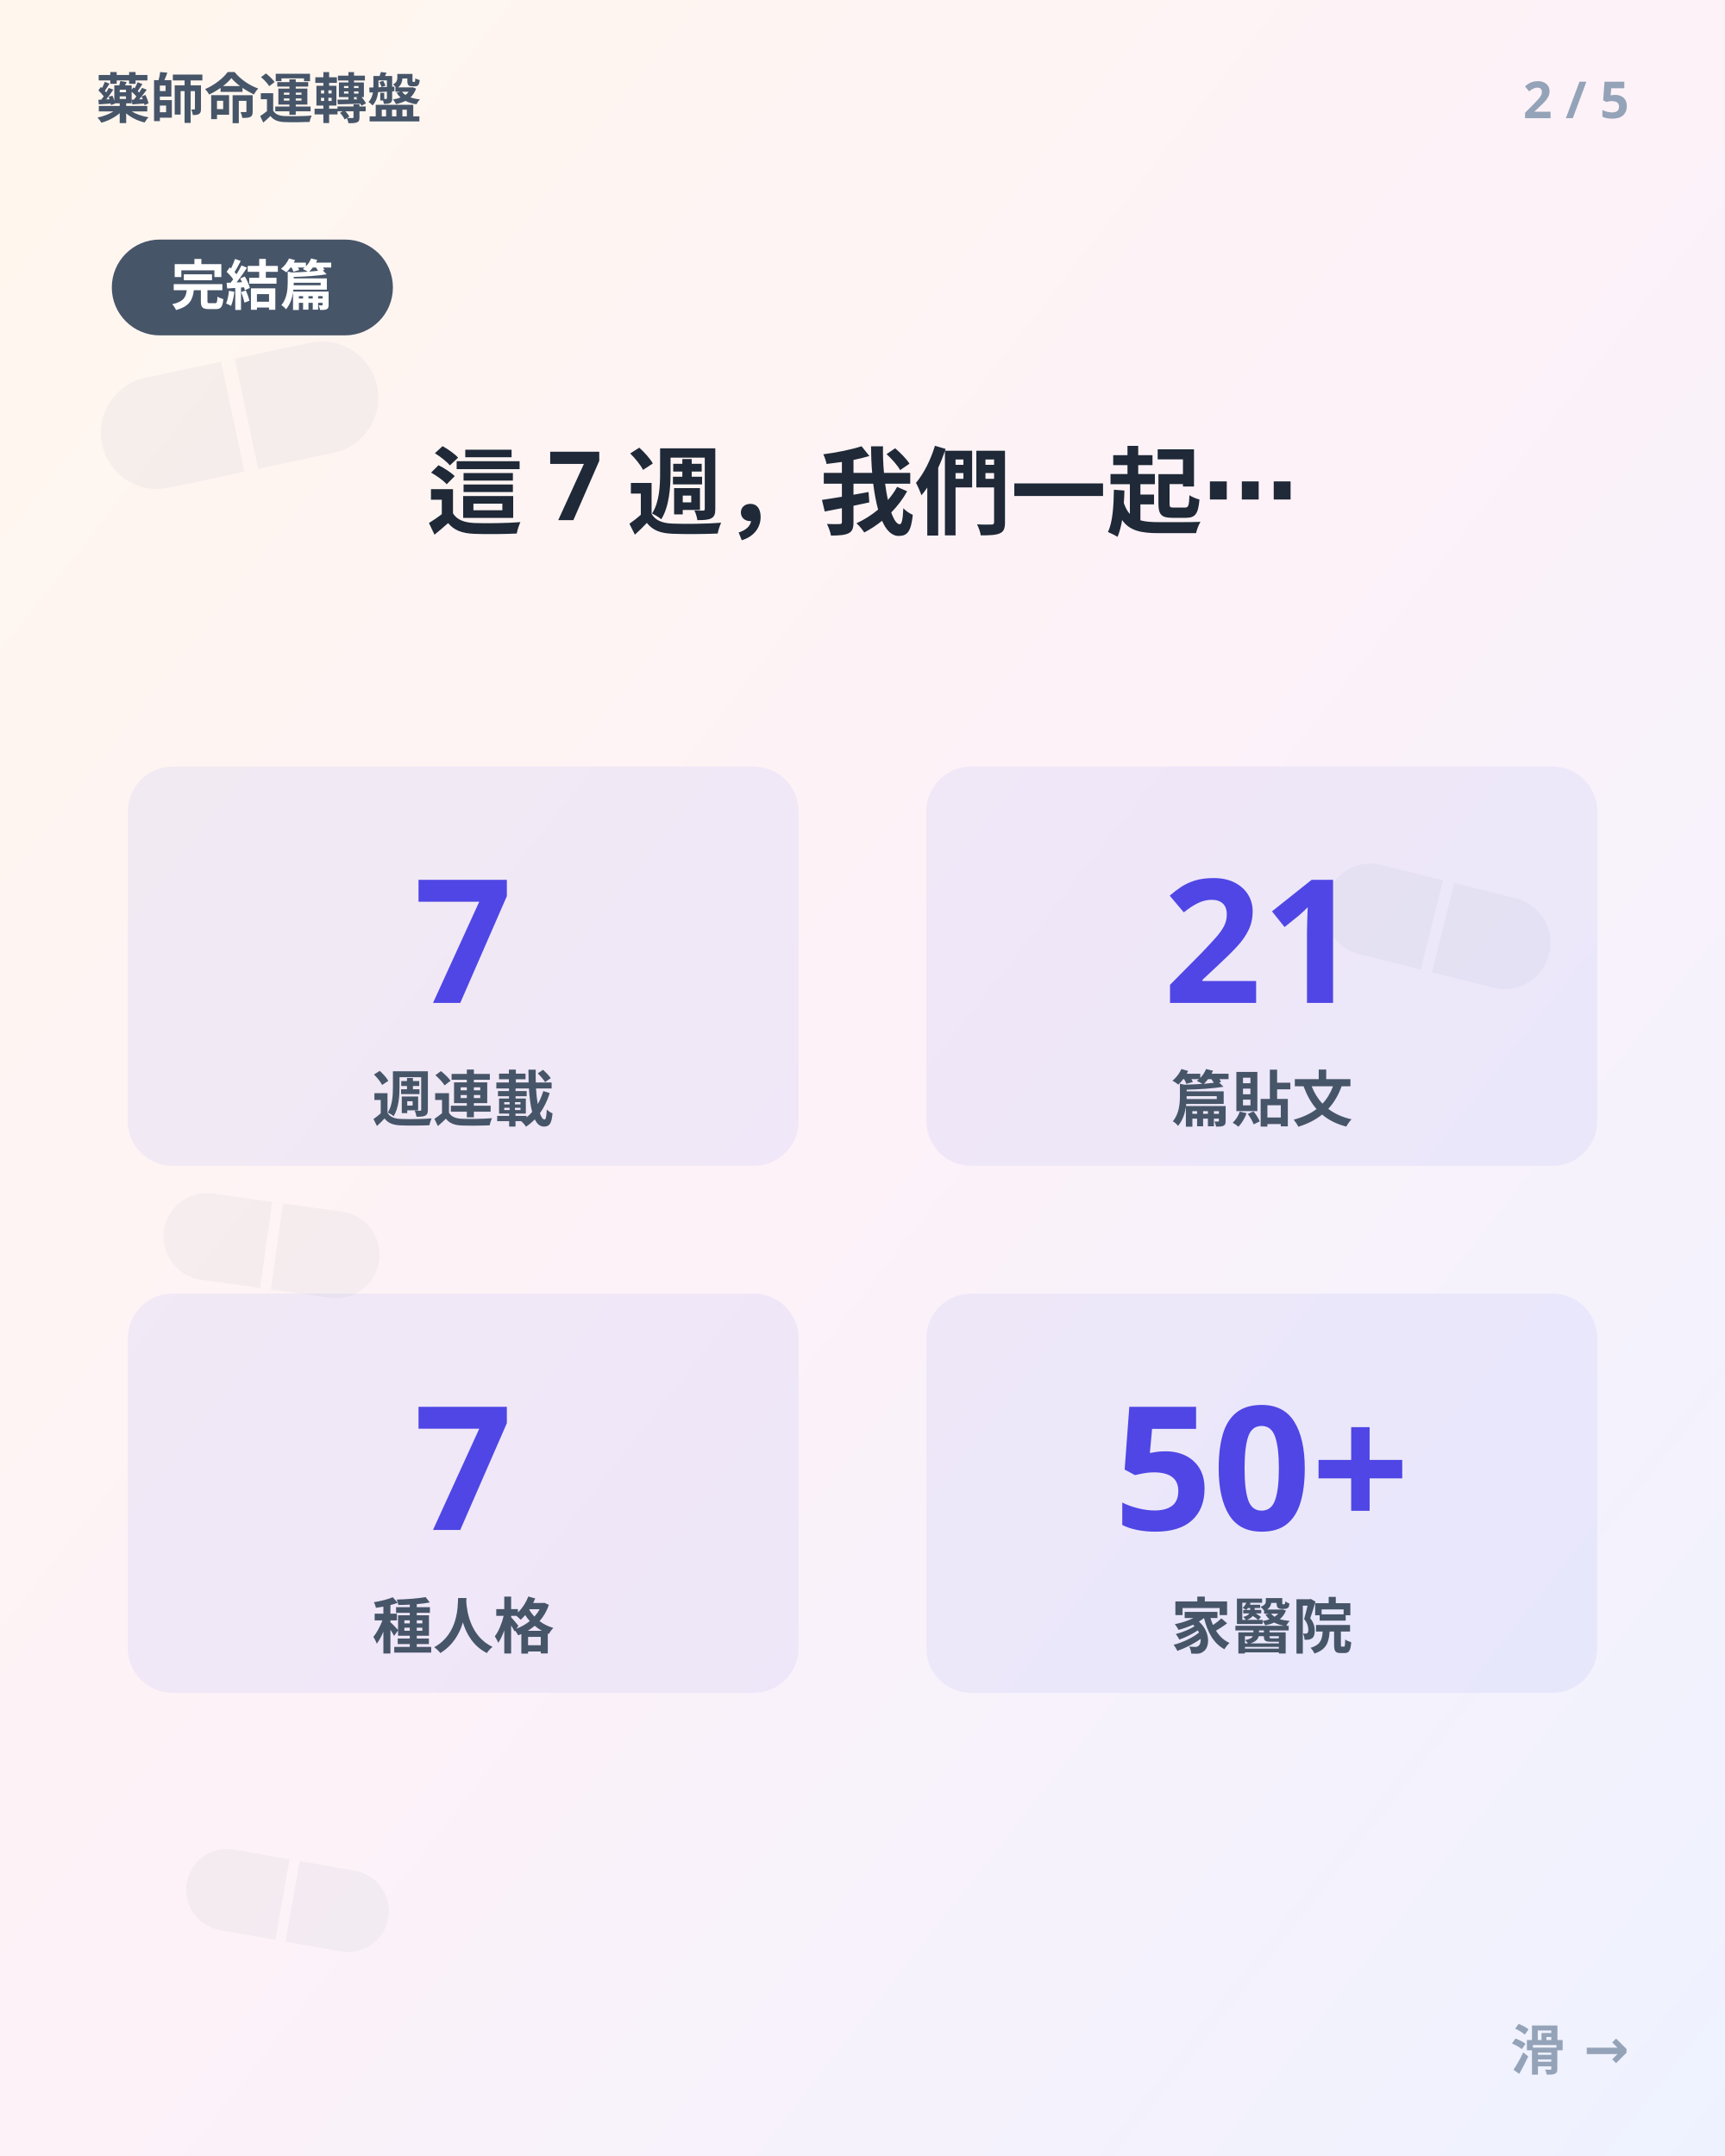
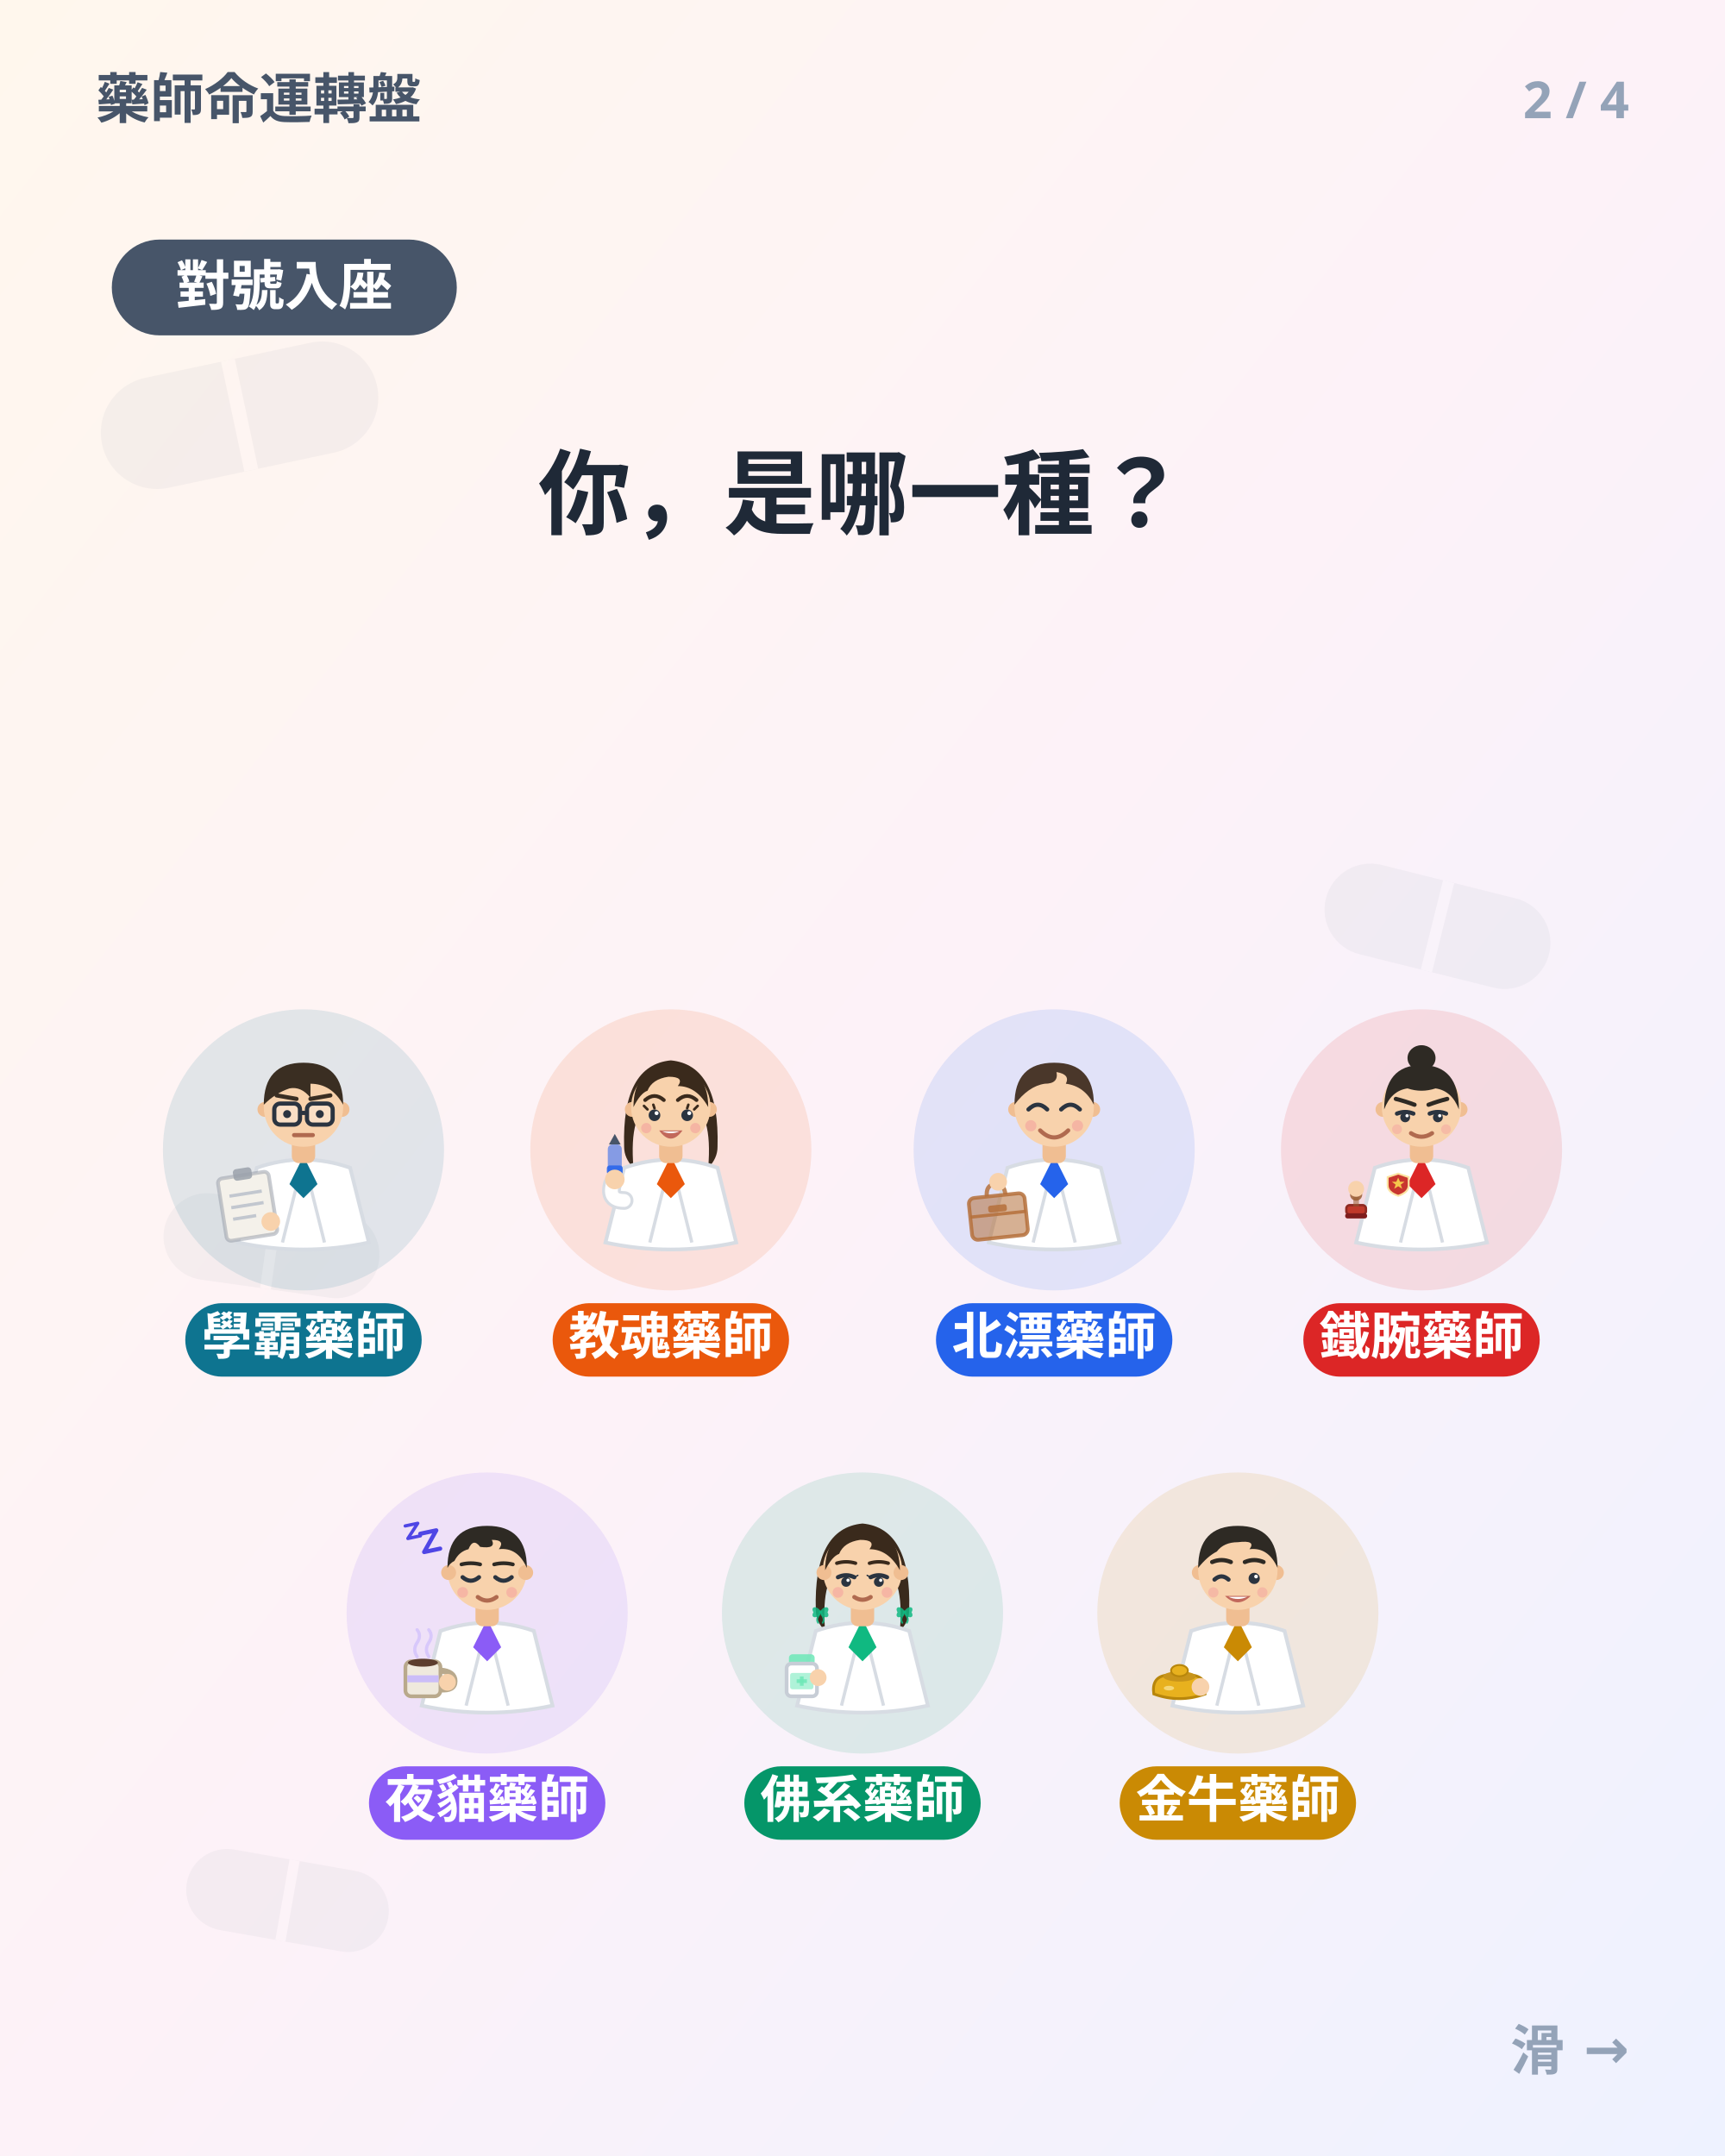
<svg xmlns="http://www.w3.org/2000/svg" width="1080" height="1350" viewBox="0 0 1080 1350" fill="none">
  <defs>
    <linearGradient id="bg" x1="0" y1="0" x2="1" y2="1">
      <stop offset="0%" stop-color="#fff7ed" />
      <stop offset="50%" stop-color="#fdf2f8" />
      <stop offset="100%" stop-color="#eef2ff" />
    </linearGradient>
  </defs>
  <rect width="1080" height="1350" fill="url(#bg)" />
  <g transform="translate(150 260) rotate(-12) scale(2.2)" opacity="0.05">
    <rect x="-40" y="-16" width="80" height="32" rx="16" fill="#475569" />
    <line x1="0" y1="-16" x2="0" y2="16" stroke="#fff" stroke-width="4" />
  </g>
  <g transform="translate(170 780) rotate(8) scale(1.7)" opacity="0.05">
    <rect x="-40" y="-16" width="80" height="32" rx="16" fill="#475569" />
    <line x1="0" y1="-16" x2="0" y2="16" stroke="#fff" stroke-width="4" />
  </g>
  <g transform="translate(900 580) rotate(14) scale(1.8)" opacity="0.05">
    <rect x="-40" y="-16" width="80" height="32" rx="16" fill="#475569" />
    <line x1="0" y1="-16" x2="0" y2="16" stroke="#fff" stroke-width="4" />
  </g>
  <g transform="translate(180 1190) rotate(10) scale(1.6)" opacity="0.05">
    <rect x="-40" y="-16" width="80" height="32" rx="16" fill="#475569" />
    <line x1="0" y1="-16" x2="0" y2="16" stroke="#fff" stroke-width="4" />
  </g>
  <text x="60" y="74" font-family="'Noto Sans TC','PingFang TC','Microsoft JhengHei',system-ui,sans-serif" font-size="34" font-weight="800" fill="#475569" text-anchor="start">藥師命運轉盤</text>
-   <text x="1020" y="74" font-family="'Noto Sans TC','PingFang TC','Microsoft JhengHei',system-ui,sans-serif" font-size="32" font-weight="700" fill="#94a3b8" text-anchor="end">2 / 5</text>
+   <text x="1020" y="74" font-family="'Noto Sans TC','PingFang TC','Microsoft JhengHei',system-ui,sans-serif" font-size="32" font-weight="700" fill="#94a3b8" text-anchor="end">2 / 4</text>
  <text x="1020" y="1296" font-family="'Noto Sans TC','PingFang TC','Microsoft JhengHei',system-ui,sans-serif" font-size="34" font-weight="800" fill="#94a3b8" text-anchor="end">滑 →</text>
  <g transform="translate(70 150)">
-     <rect x="0" y="0" width="176" height="60" rx="30" fill="#475569" />
-     <text x="88" y="41" font-family="'Noto Sans TC','PingFang TC','Microsoft JhengHei',system-ui,sans-serif" font-size="34" font-weight="800" fill="#fff" text-anchor="middle">完結篇</text>
-   </g>
-   <text x="540" y="330" font-family="'Noto Sans TC','PingFang TC','Microsoft JhengHei',system-ui,sans-serif" font-size="60" font-weight="800" fill="#1f2937" text-anchor="middle">這 7 週，我們一起⋯</text>
-   <rect x="80" y="480" width="420" height="250" rx="28" fill="#6366f1" fill-opacity="0.08" />
-   <text x="290" y="628" font-family="'Noto Sans TC','PingFang TC','Microsoft JhengHei',system-ui,sans-serif" font-size="108" font-weight="800" fill="#4f46e5" text-anchor="middle">7</text>
-   <text x="290" y="702" font-family="'Noto Sans TC','PingFang TC','Microsoft JhengHei',system-ui,sans-serif" font-size="38" font-weight="700" fill="#475569" text-anchor="middle">週連載</text>
-   <rect x="580" y="480" width="420" height="250" rx="28" fill="#6366f1" fill-opacity="0.08" />
-   <text x="790" y="628" font-family="'Noto Sans TC','PingFang TC','Microsoft JhengHei',system-ui,sans-serif" font-size="108" font-weight="800" fill="#4f46e5" text-anchor="middle">21</text>
-   <text x="790" y="702" font-family="'Noto Sans TC','PingFang TC','Microsoft JhengHei',system-ui,sans-serif" font-size="38" font-weight="700" fill="#475569" text-anchor="middle">篇貼文</text>
-   <rect x="80" y="810" width="420" height="250" rx="28" fill="#6366f1" fill-opacity="0.08" />
-   <text x="290" y="958" font-family="'Noto Sans TC','PingFang TC','Microsoft JhengHei',system-ui,sans-serif" font-size="108" font-weight="800" fill="#4f46e5" text-anchor="middle">7</text>
-   <text x="290" y="1032" font-family="'Noto Sans TC','PingFang TC','Microsoft JhengHei',system-ui,sans-serif" font-size="38" font-weight="700" fill="#475569" text-anchor="middle">種人格</text>
-   <rect x="580" y="810" width="420" height="250" rx="28" fill="#6366f1" fill-opacity="0.08" />
-   <text x="790" y="958" font-family="'Noto Sans TC','PingFang TC','Microsoft JhengHei',system-ui,sans-serif" font-size="108" font-weight="800" fill="#4f46e5" text-anchor="middle">50+</text>
-   <text x="790" y="1032" font-family="'Noto Sans TC','PingFang TC','Microsoft JhengHei',system-ui,sans-serif" font-size="38" font-weight="700" fill="#475569" text-anchor="middle">家醫院</text>
+     <rect x="0" y="0" width="216" height="60" rx="30" fill="#475569" />
+     <text x="108" y="41" font-family="'Noto Sans TC','PingFang TC','Microsoft JhengHei',system-ui,sans-serif" font-size="34" font-weight="800" fill="#fff" text-anchor="middle">對號入座</text>
+   </g>
+   <text x="540" y="330" font-family="'Noto Sans TC','PingFang TC','Microsoft JhengHei',system-ui,sans-serif" font-size="58" font-weight="800" fill="#1f2937" text-anchor="middle">你，是哪一種？</text>
+   <circle cx="190" cy="720" r="88" fill="#0e7490" opacity="0.12" />
+   <g transform="translate(116.9 643.5) scale(1.462)">
+     <path d="M30 60 Q50 53 70 60 L78 92 Q50 98 22 92 Z" fill="#FFFFFF" stroke="#D7DCE3" stroke-width="1.6" />
+     <path d="M50 56 L41 92 M50 56 L59 92" stroke="#D7DCE3" stroke-width="1.4" fill="none" />
+     <path d="M50 55 L44 67 L50 73 L56 67 Z" fill="#0e7490" />
+     <rect x="45" y="47" width="10" height="11" rx="3" fill="#F0BE92" />
+     <circle cx="33.5" cy="35" r="3.2" fill="#F0BE92" />
+     <circle cx="66.5" cy="35" r="3.2" fill="#F0BE92" />
+     <circle cx="50" cy="34" r="17" fill="#F8D2AC" />
+     <path d="M33 33 Q33 15 50 15 Q67 15 67 33 Q62 24 53 24 L53 30 Q49 25 44 26 Q38 28 33 33 Z" fill="#3A2E22" />
+     <g stroke="#2B3440" stroke-width="1.8" fill="#FFFFFF" fill-opacity="0.3">
+       <rect x="37.5" y="32.5" width="11" height="9" rx="2.5" />
+       <rect x="51.5" y="32.5" width="11" height="9" rx="2.5" />
+     </g>
+     <line x1="48.5" y1="36.5" x2="51.5" y2="36.5" stroke="#2B3440" stroke-width="1.8" />
+     <circle cx="43" cy="37" r="1.7" fill="#2B3440" />
+     <circle cx="57" cy="37" r="1.7" fill="#2B3440" />
+     <line x1="38.5" y1="29" x2="47" y2="30.5" stroke="#3A2E22" stroke-width="1.8" stroke-linecap="round" />
+     <line x1="61.5" y1="29" x2="53" y2="30.5" stroke="#3A2E22" stroke-width="1.8" stroke-linecap="round" />
+     <line x1="46" y1="46" x2="54" y2="46" stroke="#B06A4F" stroke-width="1.8" stroke-linecap="round" />
+     <g transform="rotate(-9 26 76)">
+       <rect x="15" y="63" width="22" height="27" rx="2" fill="#F4F1EA" stroke="#9AA1AB" stroke-opacity="0.55" stroke-width="1.6" />
+       <rect x="22" y="60" width="8" height="5" rx="1.5" fill="#9AA1AB" fill-opacity="0.85" />
+       <line x1="19" y1="71" x2="33" y2="71" stroke="#C2C7CF" stroke-width="1.4" />
+       <line x1="19" y1="76" x2="33" y2="76" stroke="#C2C7CF" stroke-width="1.4" />
+       <line x1="19" y1="81" x2="29" y2="81" stroke="#C2C7CF" stroke-width="1.4" />
+     </g>
+     <circle cx="36" cy="83" r="4" fill="#F8D2AC" />
+   </g>
+   <rect x="116" y="816" width="148" height="46" rx="23" fill="#0e7490" />
+   <text x="190" y="848" font-family="'Noto Sans TC','PingFang TC','Microsoft JhengHei',system-ui,sans-serif" font-size="32" font-weight="800" fill="#fff" text-anchor="middle">學霸藥師</text>
+   <circle cx="420" cy="720" r="88" fill="#ea580c" opacity="0.12" />
+   <g transform="translate(346.9 643.5) scale(1.462)">
+     <path d="M30 51 Q29 16 50 14 Q71 16 70 51 Q70 56 66 60 Q67 48 65 41 Q58 31 50 31 Q42 31 35 41 Q33 48 34 60 Q30 56 30 51 Z" fill="#3A2A1C" />
+     <path d="M30 60 Q50 53 70 60 L78 92 Q50 98 22 92 Z" fill="#FFFFFF" stroke="#D7DCE3" stroke-width="1.6" />
+     <path d="M50 56 L41 92 M50 56 L59 92" stroke="#D7DCE3" stroke-width="1.4" fill="none" />
+     <path d="M50 55 L44 67 L50 73 L56 67 Z" fill="#ea580c" />
+     <rect x="45" y="47" width="10" height="11" rx="3" fill="#F0BE92" />
+     <path d="M30 74 Q23 74 25 67" stroke="#D7DCE3" stroke-width="8" fill="none" stroke-linecap="round" />
+     <path d="M30 74 Q23 74 25 67" stroke="#FFFFFF" stroke-width="5.5" fill="none" stroke-linecap="round" />
+     <path d="M23.5 50 L26 45.5 L28.5 50 Z" fill="#475569" />
+     <rect x="23" y="50" width="6" height="16" rx="2" fill="#2563eb" fill-opacity="0.55" />
+     <rect x="22.6" y="59" width="6.8" height="4" rx="1.2" fill="#2563eb" fill-opacity="0.85" />
+     <circle cx="26" cy="65" r="4.2" fill="#F8D2AC" />
+     <circle cx="33.5" cy="35" r="3.2" fill="#F0BE92" />
+     <circle cx="66.5" cy="35" r="3.2" fill="#F0BE92" />
+     <circle cx="50" cy="34" r="17" fill="#F8D2AC" />
+     <path d="M34 34 Q34 17 50 16 Q66 17 66 34 Q61 25 53 25 Q56 21 49 21 Q42 22 40 27 Q37 28 34 34 Z" fill="#3A2A1C" />
+     <path d="M39 31 Q43 27.5 47 31" fill="none" stroke="#3A2A1C" stroke-width="1.6" stroke-linecap="round" />
+     <path d="M53 31 Q57 27.5 61 31" fill="none" stroke="#3A2A1C" stroke-width="1.6" stroke-linecap="round" />
+     <path d="M40 35 L38.5 33.5 M43 34.5 L42.5 33" stroke="#3A2A1C" stroke-width="1.1" stroke-linecap="round" />
+     <path d="M60 35 L61.5 33.5 M57 34.5 L57.5 33" stroke="#3A2A1C" stroke-width="1.1" stroke-linecap="round" />
+     <circle cx="43" cy="37.5" r="2.5" fill="#2B3440" />
+     <circle cx="43.9" cy="36.6" r="0.85" fill="#FFFFFF" />
+     <circle cx="57" cy="37.5" r="2.5" fill="#2B3440" />
+     <circle cx="57.9" cy="36.6" r="0.85" fill="#FFFFFF" />
+     <circle cx="39.5" cy="43" r="2.2" fill="#F4A8A0" fill-opacity="0.7" />
+     <circle cx="60.5" cy="43" r="2.2" fill="#F4A8A0" fill-opacity="0.7" />
+     <path d="M45 44 Q50 51 55 44 Z" fill="#C2685B" />
+     <path d="M46.3 44.4 Q50 46 53.7 44.4" fill="#FFFFFF" />
+   </g>
+   <rect x="346" y="816" width="148" height="46" rx="23" fill="#ea580c" />
+   <text x="420" y="848" font-family="'Noto Sans TC','PingFang TC','Microsoft JhengHei',system-ui,sans-serif" font-size="32" font-weight="800" fill="#fff" text-anchor="middle">教魂藥師</text>
+   <circle cx="660" cy="720" r="88" fill="#2563eb" opacity="0.12" />
+   <g transform="translate(586.9 643.5) scale(1.462)">
+     <path d="M30 60 Q50 53 70 60 L78 92 Q50 98 22 92 Z" fill="#FFFFFF" stroke="#D7DCE3" stroke-width="1.6" />
+     <path d="M50 56 L41 92 M50 56 L59 92" stroke="#D7DCE3" stroke-width="1.4" fill="none" />
+     <path d="M50 55 L44 67 L50 73 L56 67 Z" fill="#2563eb" />
+     <rect x="45" y="47" width="10" height="11" rx="3" fill="#F0BE92" />
+     <circle cx="33.5" cy="35" r="3.2" fill="#F0BE92" />
+     <circle cx="66.5" cy="35" r="3.2" fill="#F0BE92" />
+     <circle cx="50" cy="34" r="17" fill="#F8D2AC" />
+     <path d="M33 33 Q33 15 50 15 Q67 15 67 33 Q63 25 55 24 Q57 20 51 19 Q52 24 46 24 Q39 25 33 33 Z" fill="#4A372A" />
+     <path d="M39 35 Q43 31 47 35" fill="none" stroke="#2B3440" stroke-width="1.8" stroke-linecap="round" />
+     <path d="M53 35 Q57 31 61 35" fill="none" stroke="#2B3440" stroke-width="1.8" stroke-linecap="round" />
+     <circle cx="40" cy="42" r="2.4" fill="#F4A8A0" fill-opacity="0.7" />
+     <circle cx="60" cy="42" r="2.4" fill="#F4A8A0" fill-opacity="0.7" />
+     <path d="M44 44 Q50 50 56 44" fill="none" stroke="#B06A4F" stroke-width="1.8" stroke-linecap="round" />
+     <g transform="rotate(-6 25 80)">
+       <rect x="14" y="72" width="24" height="18" rx="2.5" fill="#B5703B" fill-opacity="0.55" stroke="#B5703B" stroke-opacity="0.85" stroke-width="1.6" />
+       <line x1="14" y1="80" x2="38" y2="80" stroke="#B5703B" stroke-opacity="0.85" stroke-width="1.4" />
+       <rect x="22" y="76" width="8" height="3" rx="1" fill="#B5703B" fill-opacity="0.85" />
+       <path d="M22 72 Q22 67 26 67 L26 67 Q30 67 30 72" fill="none" stroke="#B5703B" stroke-opacity="0.85" stroke-width="1.8" />
+     </g>
+     <circle cx="26" cy="66" r="3.8" fill="#F8D2AC" />
+   </g>
+   <rect x="586" y="816" width="148" height="46" rx="23" fill="#2563eb" />
+   <text x="660" y="848" font-family="'Noto Sans TC','PingFang TC','Microsoft JhengHei',system-ui,sans-serif" font-size="32" font-weight="800" fill="#fff" text-anchor="middle">北漂藥師</text>
+   <circle cx="890" cy="720" r="88" fill="#dc2626" opacity="0.12" />
+   <g transform="translate(816.9 643.5) scale(1.462)">
+     <ellipse cx="50" cy="13" rx="6" ry="5.5" fill="#2E2A24" />
+     <rect x="46.3" y="17.5" width="7.4" height="2.4" rx="1.2" fill="#211E18" />
+     <path d="M30 60 Q50 53 70 60 L78 92 Q50 98 22 92 Z" fill="#FFFFFF" stroke="#D7DCE3" stroke-width="1.6" />
+     <path d="M50 56 L41 92 M50 56 L59 92" stroke="#D7DCE3" stroke-width="1.4" fill="none" />
+     <path d="M50 55 L44 67 L50 73 L56 67 Z" fill="#dc2626" />
+     <rect x="45" y="47" width="10" height="11" rx="3" fill="#F0BE92" />
+     <rect x="17.8" y="76" width="8.4" height="4" rx="1.4" fill="#C0392B" stroke="#8E2A22" stroke-width="1" />
+     <rect x="17.3" y="79.5" width="9.4" height="2.2" rx="1" fill="#7F1D1D" />
+     <rect x="20.8" y="72.5" width="2.4" height="4" fill="#9A5E33" fill-opacity="0.55" />
+     <circle cx="22" cy="71.5" r="2.6" fill="#9A5E33" fill-opacity="0.85" />
+     <circle cx="22" cy="69" r="3.4" fill="#F8D2AC" />
+     <path d="M40 62.5 L44.5 64 V67.5 Q44.5 70.5 40 72 Q35.5 70.5 35.5 67.5 V64 Z" fill="#C8362F" stroke="#FBE3A1" stroke-width="0.8" />
+     <path d="M40 64.2 L40.8 66 L42.7 66 L41.1 67.2 L41.7 69 L40 67.9 L38.3 69 L38.9 67.2 L37.3 66 L39.2 66 Z" fill="#F5C84B" />
+     <circle cx="33.5" cy="35" r="3.2" fill="#F0BE92" />
+     <circle cx="66.5" cy="35" r="3.2" fill="#F0BE92" />
+     <circle cx="50" cy="34" r="17" fill="#F8D2AC" />
+     <path d="M34 35 Q34 16 50 16 Q66 16 66 35 Q63 27 56 26 Q53 27 50 27 Q47 27 44 26 Q37 27 34 35 Z" fill="#2E2A24" />
+     <path d="M39 30.5 Q43 31.5 47 33" fill="none" stroke="#2E2A24" stroke-width="1.8" stroke-linecap="round" />
+     <path d="M61 30.5 Q57 31.5 53 33" fill="none" stroke="#2E2A24" stroke-width="1.8" stroke-linecap="round" />
+     <path d="M39.5 36.8 Q43 35.4 46.5 36.8" fill="none" stroke="#2B3440" stroke-width="1.8" stroke-linecap="round" />
+     <path d="M53.5 36.8 Q57 35.4 60.5 36.8" fill="none" stroke="#2B3440" stroke-width="1.8" stroke-linecap="round" />
+     <circle cx="43" cy="38.4" r="2.1" fill="#2B3440" />
+     <circle cx="43.8" cy="37.7" r="0.7" fill="#FFFFFF" />
+     <circle cx="57" cy="38.4" r="2.1" fill="#2B3440" />
+     <circle cx="57.8" cy="37.7" r="0.7" fill="#FFFFFF" />
+     <circle cx="39.5" cy="43.5" r="2.1" fill="#F4A8A0" fill-opacity="0.55" />
+     <circle cx="60.5" cy="43.5" r="2.1" fill="#F4A8A0" fill-opacity="0.55" />
+     <path d="M45.5 45.2 Q50 48.2 54.5 45.2" fill="none" stroke="#B06A4F" stroke-width="1.8" stroke-linecap="round" />
+   </g>
+   <rect x="816" y="816" width="148" height="46" rx="23" fill="#dc2626" />
+   <text x="890" y="848" font-family="'Noto Sans TC','PingFang TC','Microsoft JhengHei',system-ui,sans-serif" font-size="32" font-weight="800" fill="#fff" text-anchor="middle">鐵腕藥師</text>
+   <circle cx="305" cy="1010" r="88" fill="#8b5cf6" opacity="0.12" />
+   <g transform="translate(231.9 933.5) scale(1.462)">
+     <path d="M30 60 Q50 53 70 60 L78 92 Q50 98 22 92 Z" fill="#FFFFFF" stroke="#D7DCE3" stroke-width="1.6" />
+     <path d="M50 56 L41 92 M50 56 L59 92" stroke="#D7DCE3" stroke-width="1.4" fill="none" />
+     <path d="M50 55 L44 67 L50 73 L56 67 Z" fill="#8b5cf6" />
+     <rect x="45" y="47" width="10" height="11" rx="3" fill="#F0BE92" />
+     <path d="M20 71 Q18 68 20 65 Q22 62 20 59.5" fill="none" stroke="#c4b5fd" stroke-opacity="0.55" stroke-width="1.4" stroke-linecap="round" />
+     <path d="M25 71 Q23 68 25 65 Q27 62 25 59.5" fill="none" stroke="#c4b5fd" stroke-opacity="0.55" stroke-width="1.4" stroke-linecap="round" />
+     <path d="M30 77 Q36 77.5 36 81.5 Q36 85.5 30 85" fill="none" stroke="#B9A98C" stroke-width="2.6" />
+     <rect x="15" y="73" width="15" height="15" rx="2.5" fill="#EFE9DD" stroke="#B9A98C" stroke-width="1.6" />
+     <rect x="15.8" y="79" width="13.4" height="3" fill="#c4b5fd" fill-opacity="0.85" />
+     <ellipse cx="22.5" cy="73.6" rx="6.4" ry="1.7" fill="#5C3D2E" />
+     <circle cx="33" cy="82" r="3.6" fill="#F8D2AC" />
+     <circle cx="50" cy="34" r="17" fill="#F8D2AC" />
+     <circle cx="33.5" cy="35" r="3.2" fill="#F0BE92" />
+     <circle cx="66.5" cy="35" r="3.2" fill="#F0BE92" />
+     <path d="M33 33 Q33 15 50 15 Q67 15 67 33 Q63 24 55 25 Q58 21 52 21 Q54 25 47 24 Q44 20 42 25 Q38 26 36 30 Q34 31 33 33 Z" fill="#2E2A24" />
+     <path d="M39 31.5 Q43 30.5 47 31.5" fill="none" stroke="#2E2A24" stroke-width="1.6" stroke-linecap="round" />
+     <path d="M53 31.5 Q57 30.5 61 31.5" fill="none" stroke="#2E2A24" stroke-width="1.6" stroke-linecap="round" />
+     <path d="M39.5 37 Q43 40 46.5 37" fill="none" stroke="#2B3440" stroke-width="1.8" stroke-linecap="round" />
+     <path d="M53.5 37 Q57 40 60.5 37" fill="none" stroke="#2B3440" stroke-width="1.8" stroke-linecap="round" />
+     <circle cx="39.5" cy="43.5" r="2.3" fill="#F4A8A0" fill-opacity="0.65" />
+     <circle cx="60.5" cy="43.5" r="2.3" fill="#F4A8A0" fill-opacity="0.65" />
+     <path d="M46 45.5 Q50 48.5 54 45.5" fill="none" stroke="#B06A4F" stroke-width="1.8" stroke-linecap="round" />
+     <path d="M23 18 H30 L23 26 H30" fill="none" stroke="#4F46E5" stroke-width="1.8" stroke-linecap="round" stroke-linejoin="round" transform="rotate(-12 24 26)" />
+     <path d="M16 14.5 H21.5 L16 20 H21.5" fill="none" stroke="#4F46E5" stroke-width="1.4" stroke-linecap="round" stroke-linejoin="round" transform="rotate(-12 18 20)" />
+   </g>
+   <rect x="231" y="1106" width="148" height="46" rx="23" fill="#8b5cf6" />
+   <text x="305" y="1138" font-family="'Noto Sans TC','PingFang TC','Microsoft JhengHei',system-ui,sans-serif" font-size="32" font-weight="800" fill="#fff" text-anchor="middle">夜貓藥師</text>
+   <circle cx="540" cy="1010" r="88" fill="#059669" opacity="0.12" />
+   <g transform="translate(466.9 933.5) scale(1.462)">
+     <path d="M30 51 Q29 16 50 14 Q71 16 70 51 Q70 56 66 60 Q67 48 65 41 Q58 31 50 31 Q42 31 35 41 Q33 48 34 60 Q30 56 30 51 Z" fill="#3A2A1C" />
+     <path d="M30 60 Q50 53 70 60 L78 92 Q50 98 22 92 Z" fill="#FFFFFF" stroke="#D7DCE3" stroke-width="1.6" />
+     <path d="M50 56 L41 92 M50 56 L59 92" stroke="#D7DCE3" stroke-width="1.4" fill="none" />
+     <path d="M50 55 L44 67 L50 73 L56 67 Z" fill="#10b981" />
+     <rect x="45" y="47" width="10" height="11" rx="3" fill="#F0BE92" />
+     <rect x="18.5" y="70" width="11" height="4.5" rx="1.5" fill="#6ee7b7" fill-opacity="0.85" />
+     <rect x="17.5" y="74" width="13" height="14" rx="2" fill="#FFFFFF" stroke="#C7CDD6" stroke-width="1.6" />
+     <rect x="19" y="78" width="10" height="7" rx="1" fill="#6ee7b7" fill-opacity="0.55" />
+     <rect x="23.2" y="79.5" width="1.6" height="4" fill="#6ee7b7" fill-opacity="0.85" />
+     <rect x="21.8" y="80.7" width="4.4" height="1.6" fill="#6ee7b7" fill-opacity="0.85" />
+     <circle cx="31" cy="80" r="3.6" fill="#F8D2AC" />
+     <circle cx="50" cy="34" r="17" fill="#F8D2AC" />
+     <circle cx="33.5" cy="35" r="3.2" fill="#F0BE92" />
+     <circle cx="66.5" cy="35" r="3.2" fill="#F0BE92" />
+     <path d="M34 34 Q34 17 50 16 Q66 17 66 34 Q61 25 53 25 Q56 21 49 21 Q42 22 40 27 Q37 28 34 34 Z" fill="#3A2A1C" />
+     <path d="M32 51.5 C30.5 49 27.5 49.5 29 52 C27.5 54.5 30.5 55 32 52.5 Z" fill="#10b981" fill-opacity="0.85" />
+     <path d="M32 51.5 C33.5 49 36.5 49.5 35 52 C36.5 54.5 33.5 55 32 52.5 Z" fill="#10b981" fill-opacity="0.85" />
+     <path d="M31.5 53 Q30 55 31 56.5" stroke="#10b981" stroke-opacity="0.85" stroke-width="0.8" fill="none" stroke-linecap="round" />
+     <path d="M32.5 53 Q34 55 33 56.5" stroke="#10b981" stroke-opacity="0.85" stroke-width="0.8" fill="none" stroke-linecap="round" />
+     <circle cx="32" cy="52" r="0.75" fill="#10b981" fill-opacity="0.85" />
+     <path d="M68 51.5 C66.5 49 63.5 49.5 65 52 C63.5 54.5 66.5 55 68 52.5 Z" fill="#10b981" fill-opacity="0.85" />
+     <path d="M68 51.5 C69.5 49 72.5 49.5 71 52 C72.5 54.5 69.5 55 68 52.5 Z" fill="#10b981" fill-opacity="0.85" />
+     <path d="M67.5 53 Q66 55 67 56.5" stroke="#10b981" stroke-opacity="0.85" stroke-width="0.8" fill="none" stroke-linecap="round" />
+     <path d="M68.5 53 Q70 55 69 56.5" stroke="#10b981" stroke-opacity="0.85" stroke-width="0.8" fill="none" stroke-linecap="round" />
+     <circle cx="68" cy="52" r="0.75" fill="#10b981" fill-opacity="0.85" />
+     <path d="M39 31 Q43 29.8 47 31" fill="none" stroke="#3A2A1C" stroke-width="1.5" stroke-linecap="round" />
+     <path d="M53 31 Q57 29.8 61 31" fill="none" stroke="#3A2A1C" stroke-width="1.5" stroke-linecap="round" />
+     <path d="M39.5 37 Q43 35.3 46.5 37" fill="none" stroke="#2B3440" stroke-width="1.8" stroke-linecap="round" />
+     <path d="M53.5 37 Q57 35.3 60.5 37" fill="none" stroke="#2B3440" stroke-width="1.8" stroke-linecap="round" />
+     <circle cx="43" cy="39" r="2.1" fill="#2B3440" />
+     <circle cx="43.8" cy="38.3" r="0.7" fill="#FFFFFF" />
+     <circle cx="57" cy="39" r="2.1" fill="#2B3440" />
+     <circle cx="57.8" cy="38.3" r="0.7" fill="#FFFFFF" />
+     <path d="M46.8 36.9 L48 36.2 M53.2 36.9 L52 36.2" stroke="#2B3440" stroke-width="0.6" stroke-linecap="round" />
+     <circle cx="39.5" cy="43.5" r="2.3" fill="#F4A8A0" fill-opacity="0.65" />
+     <circle cx="60.5" cy="43.5" r="2.3" fill="#F4A8A0" fill-opacity="0.65" />
+     <path d="M46.5 45.5 Q50 47.8 53.5 45.5" fill="none" stroke="#B06A4F" stroke-width="1.8" stroke-linecap="round" />
+   </g>
+   <rect x="466" y="1106" width="148" height="46" rx="23" fill="#059669" />
+   <text x="540" y="1138" font-family="'Noto Sans TC','PingFang TC','Microsoft JhengHei',system-ui,sans-serif" font-size="32" font-weight="800" fill="#fff" text-anchor="middle">佛系藥師</text>
+   <circle cx="775" cy="1010" r="88" fill="#ca8a04" opacity="0.12" />
+   <g transform="translate(701.9 933.5) scale(1.462)">
+     <path d="M30 60 Q50 53 70 60 L78 92 Q50 98 22 92 Z" fill="#FFFFFF" stroke="#D7DCE3" stroke-width="1.6" />
+     <path d="M50 56 L41 92 M50 56 L59 92" stroke="#D7DCE3" stroke-width="1.4" fill="none" />
+     <path d="M50 55 L44 67 L50 73 L56 67 Z" fill="#ca8a04" />
+     <rect x="45" y="47" width="10" height="11" rx="3" fill="#F0BE92" />
+     <path d="M14 87 Q13 80 19 79 Q25 78 31 79 Q37 80 36 87 Q25 91 14 87 Z" fill="#E8B11E" stroke="#B8860B" stroke-width="1.2" />
+     <ellipse cx="25" cy="79.5" rx="7" ry="2.2" fill="#C8941A" />
+     <ellipse cx="25" cy="77" rx="3.6" ry="2.4" fill="#E8B11E" stroke="#B8860B" stroke-width="0.8" />
+     <ellipse cx="20.5" cy="84.5" rx="2.2" ry="1" fill="#F7DD86" fill-opacity="0.85" />
+     <circle cx="34" cy="84" r="3.8" fill="#F8D2AC" />
+     <circle cx="33.5" cy="35" r="3.2" fill="#F0BE92" />
+     <circle cx="66.5" cy="35" r="3.2" fill="#F0BE92" />
+     <circle cx="50" cy="34" r="17" fill="#F8D2AC" />
+     <path d="M33 33 Q33 15 50 15 Q67 15 67 33 Q63 24 55 25 Q58 21 50 22 Q44 22 41 26 Q37 28 33 33 Z" fill="#2E2A24" />
+     <path d="M39 30.5 Q43 28.8 47 30.5" fill="none" stroke="#2E2A24" stroke-width="1.8" stroke-linecap="round" />
+     <path d="M53 30.5 Q57 28.8 61 30.5" fill="none" stroke="#2E2A24" stroke-width="1.8" stroke-linecap="round" />
+     <path d="M40 38 Q43 35.3 46 38" fill="none" stroke="#2B3440" stroke-width="1.8" stroke-linecap="round" />
+     <circle cx="57" cy="37.5" r="2.4" fill="#2B3440" />
+     <circle cx="57.8" cy="36.7" r="0.8" fill="#FFFFFF" />
+     <circle cx="39.5" cy="43.5" r="2.2" fill="#F4A8A0" fill-opacity="0.6" />
+     <circle cx="60.5" cy="43.5" r="2.2" fill="#F4A8A0" fill-opacity="0.6" />
+     <path d="M44.5 45 Q50 50.5 55.5 45 Z" fill="#C2685B" />
+     <path d="M46 45.4 Q50 47.2 54 45.4" fill="#FFFFFF" />
+   </g>
+   <rect x="701" y="1106" width="148" height="46" rx="23" fill="#ca8a04" />
+   <text x="775" y="1138" font-family="'Noto Sans TC','PingFang TC','Microsoft JhengHei',system-ui,sans-serif" font-size="32" font-weight="800" fill="#fff" text-anchor="middle">金牛藥師</text>
</svg>
